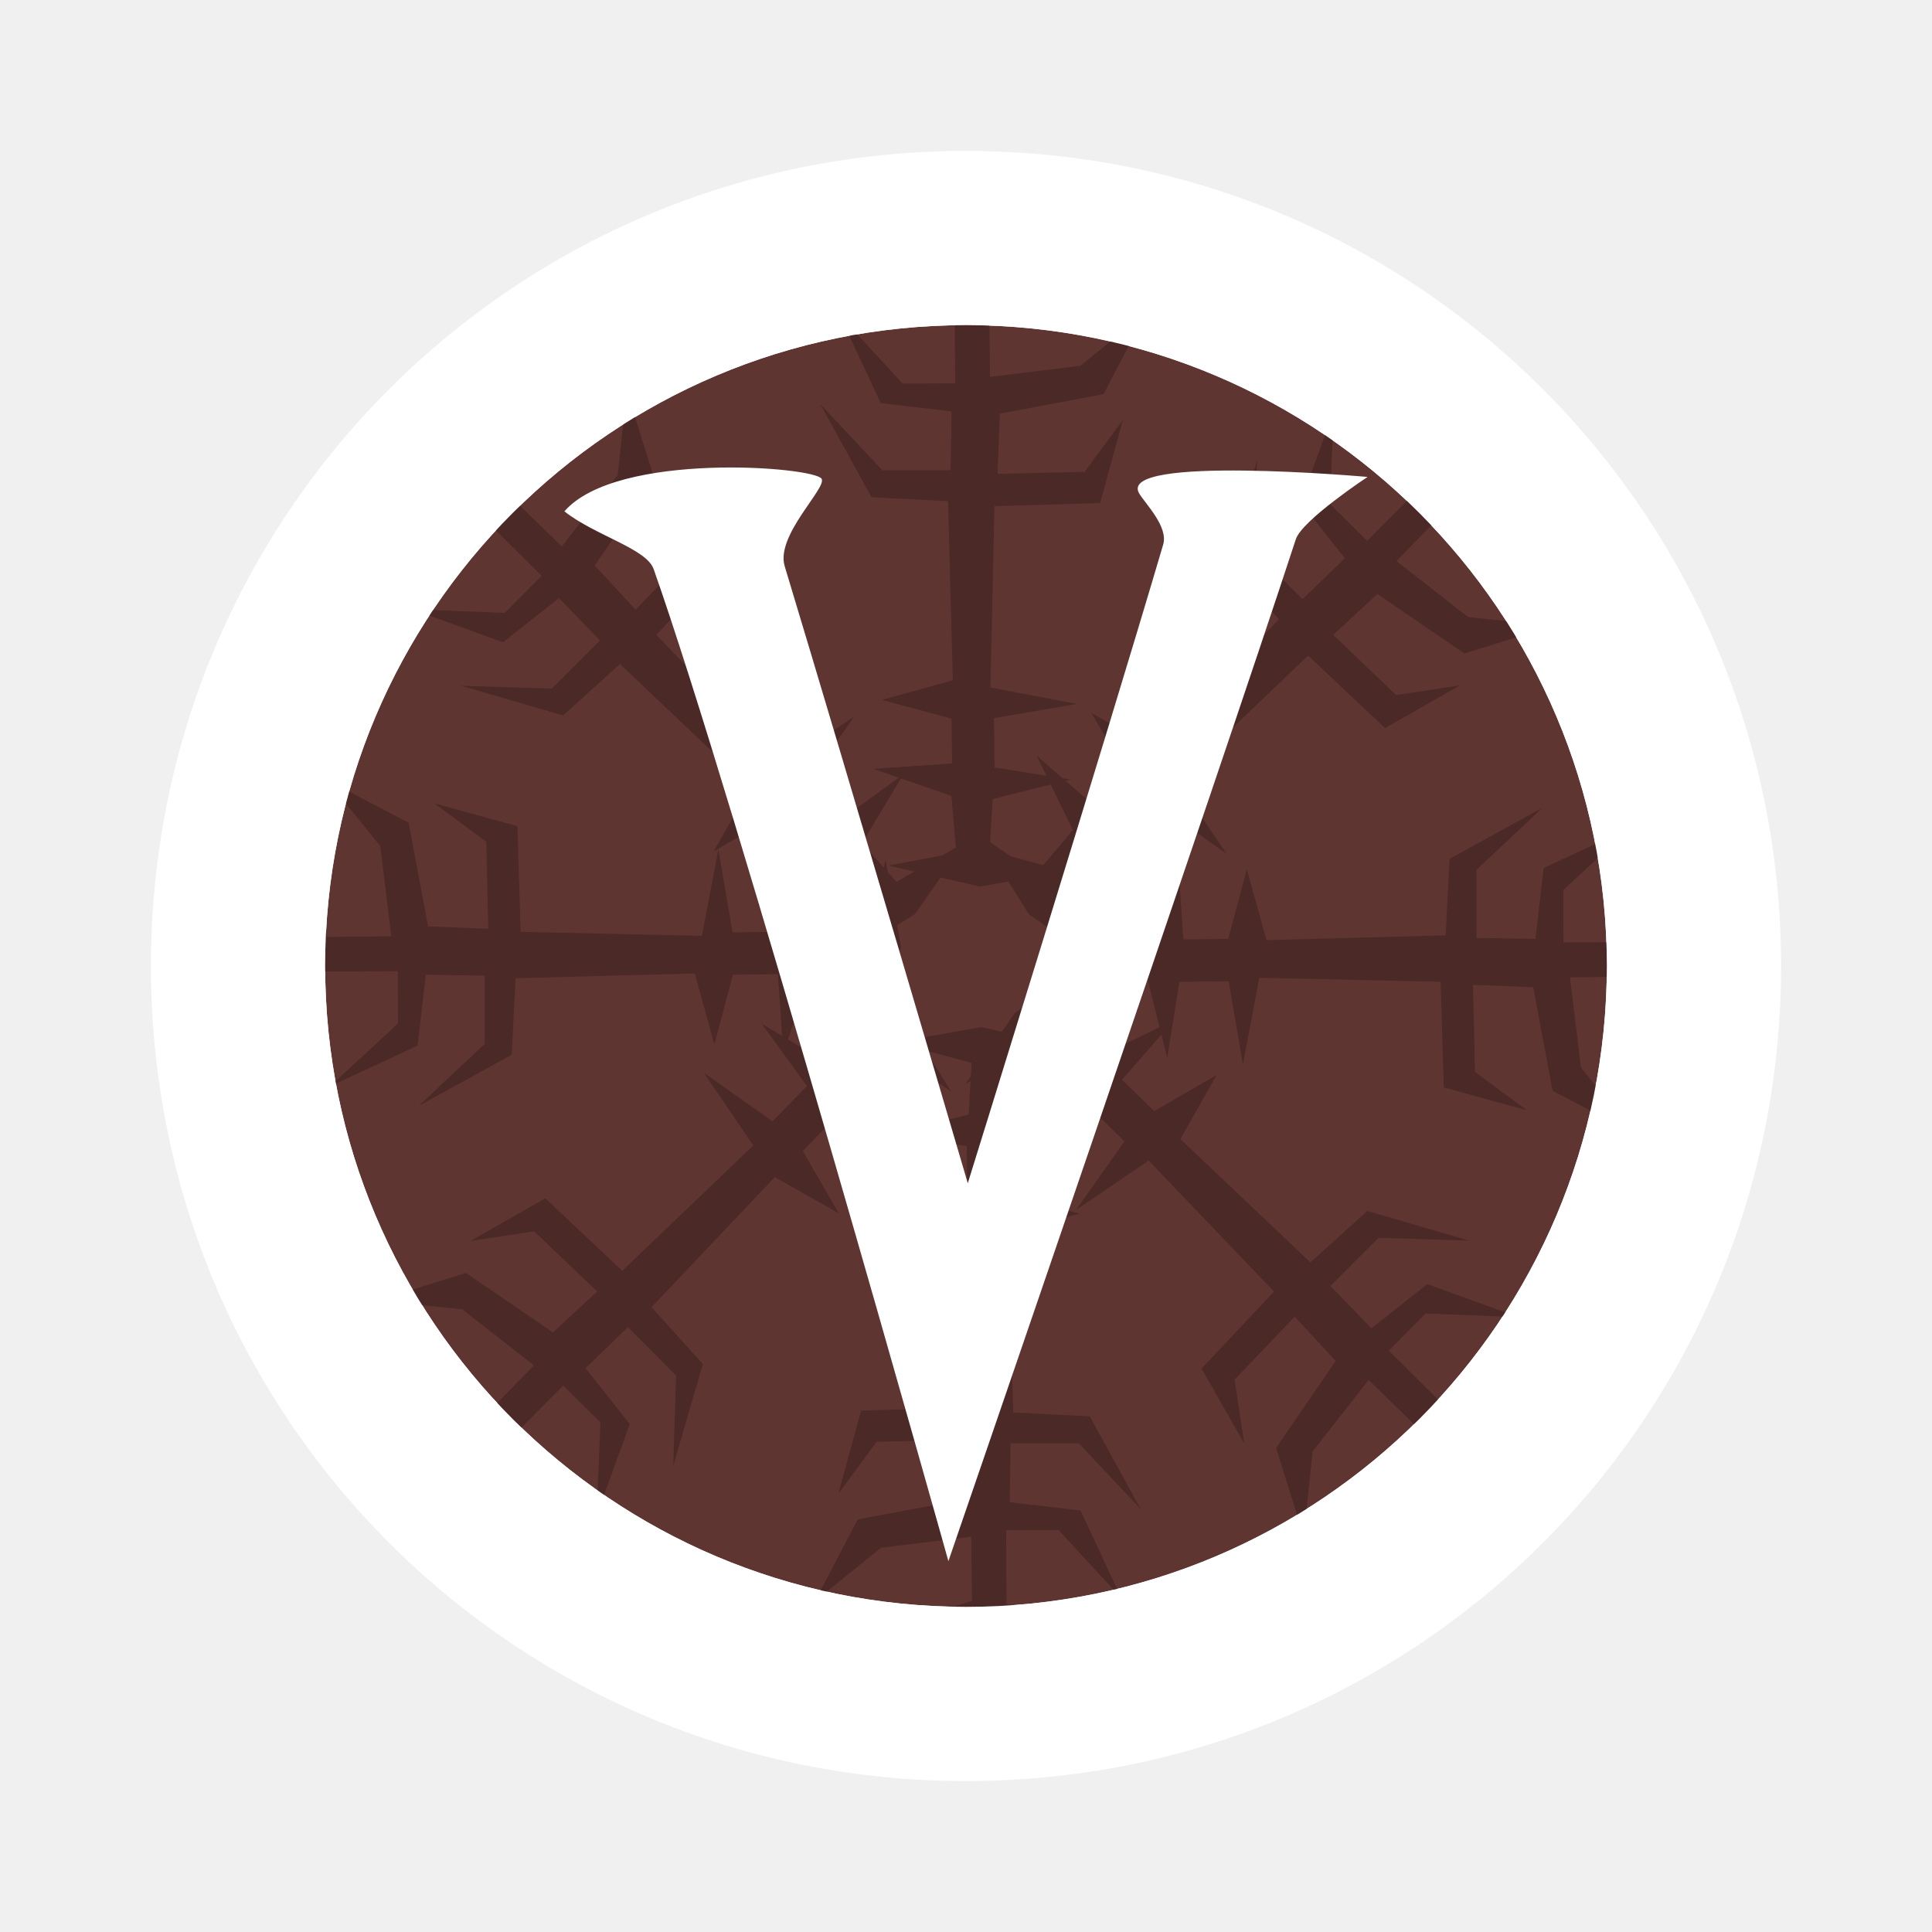
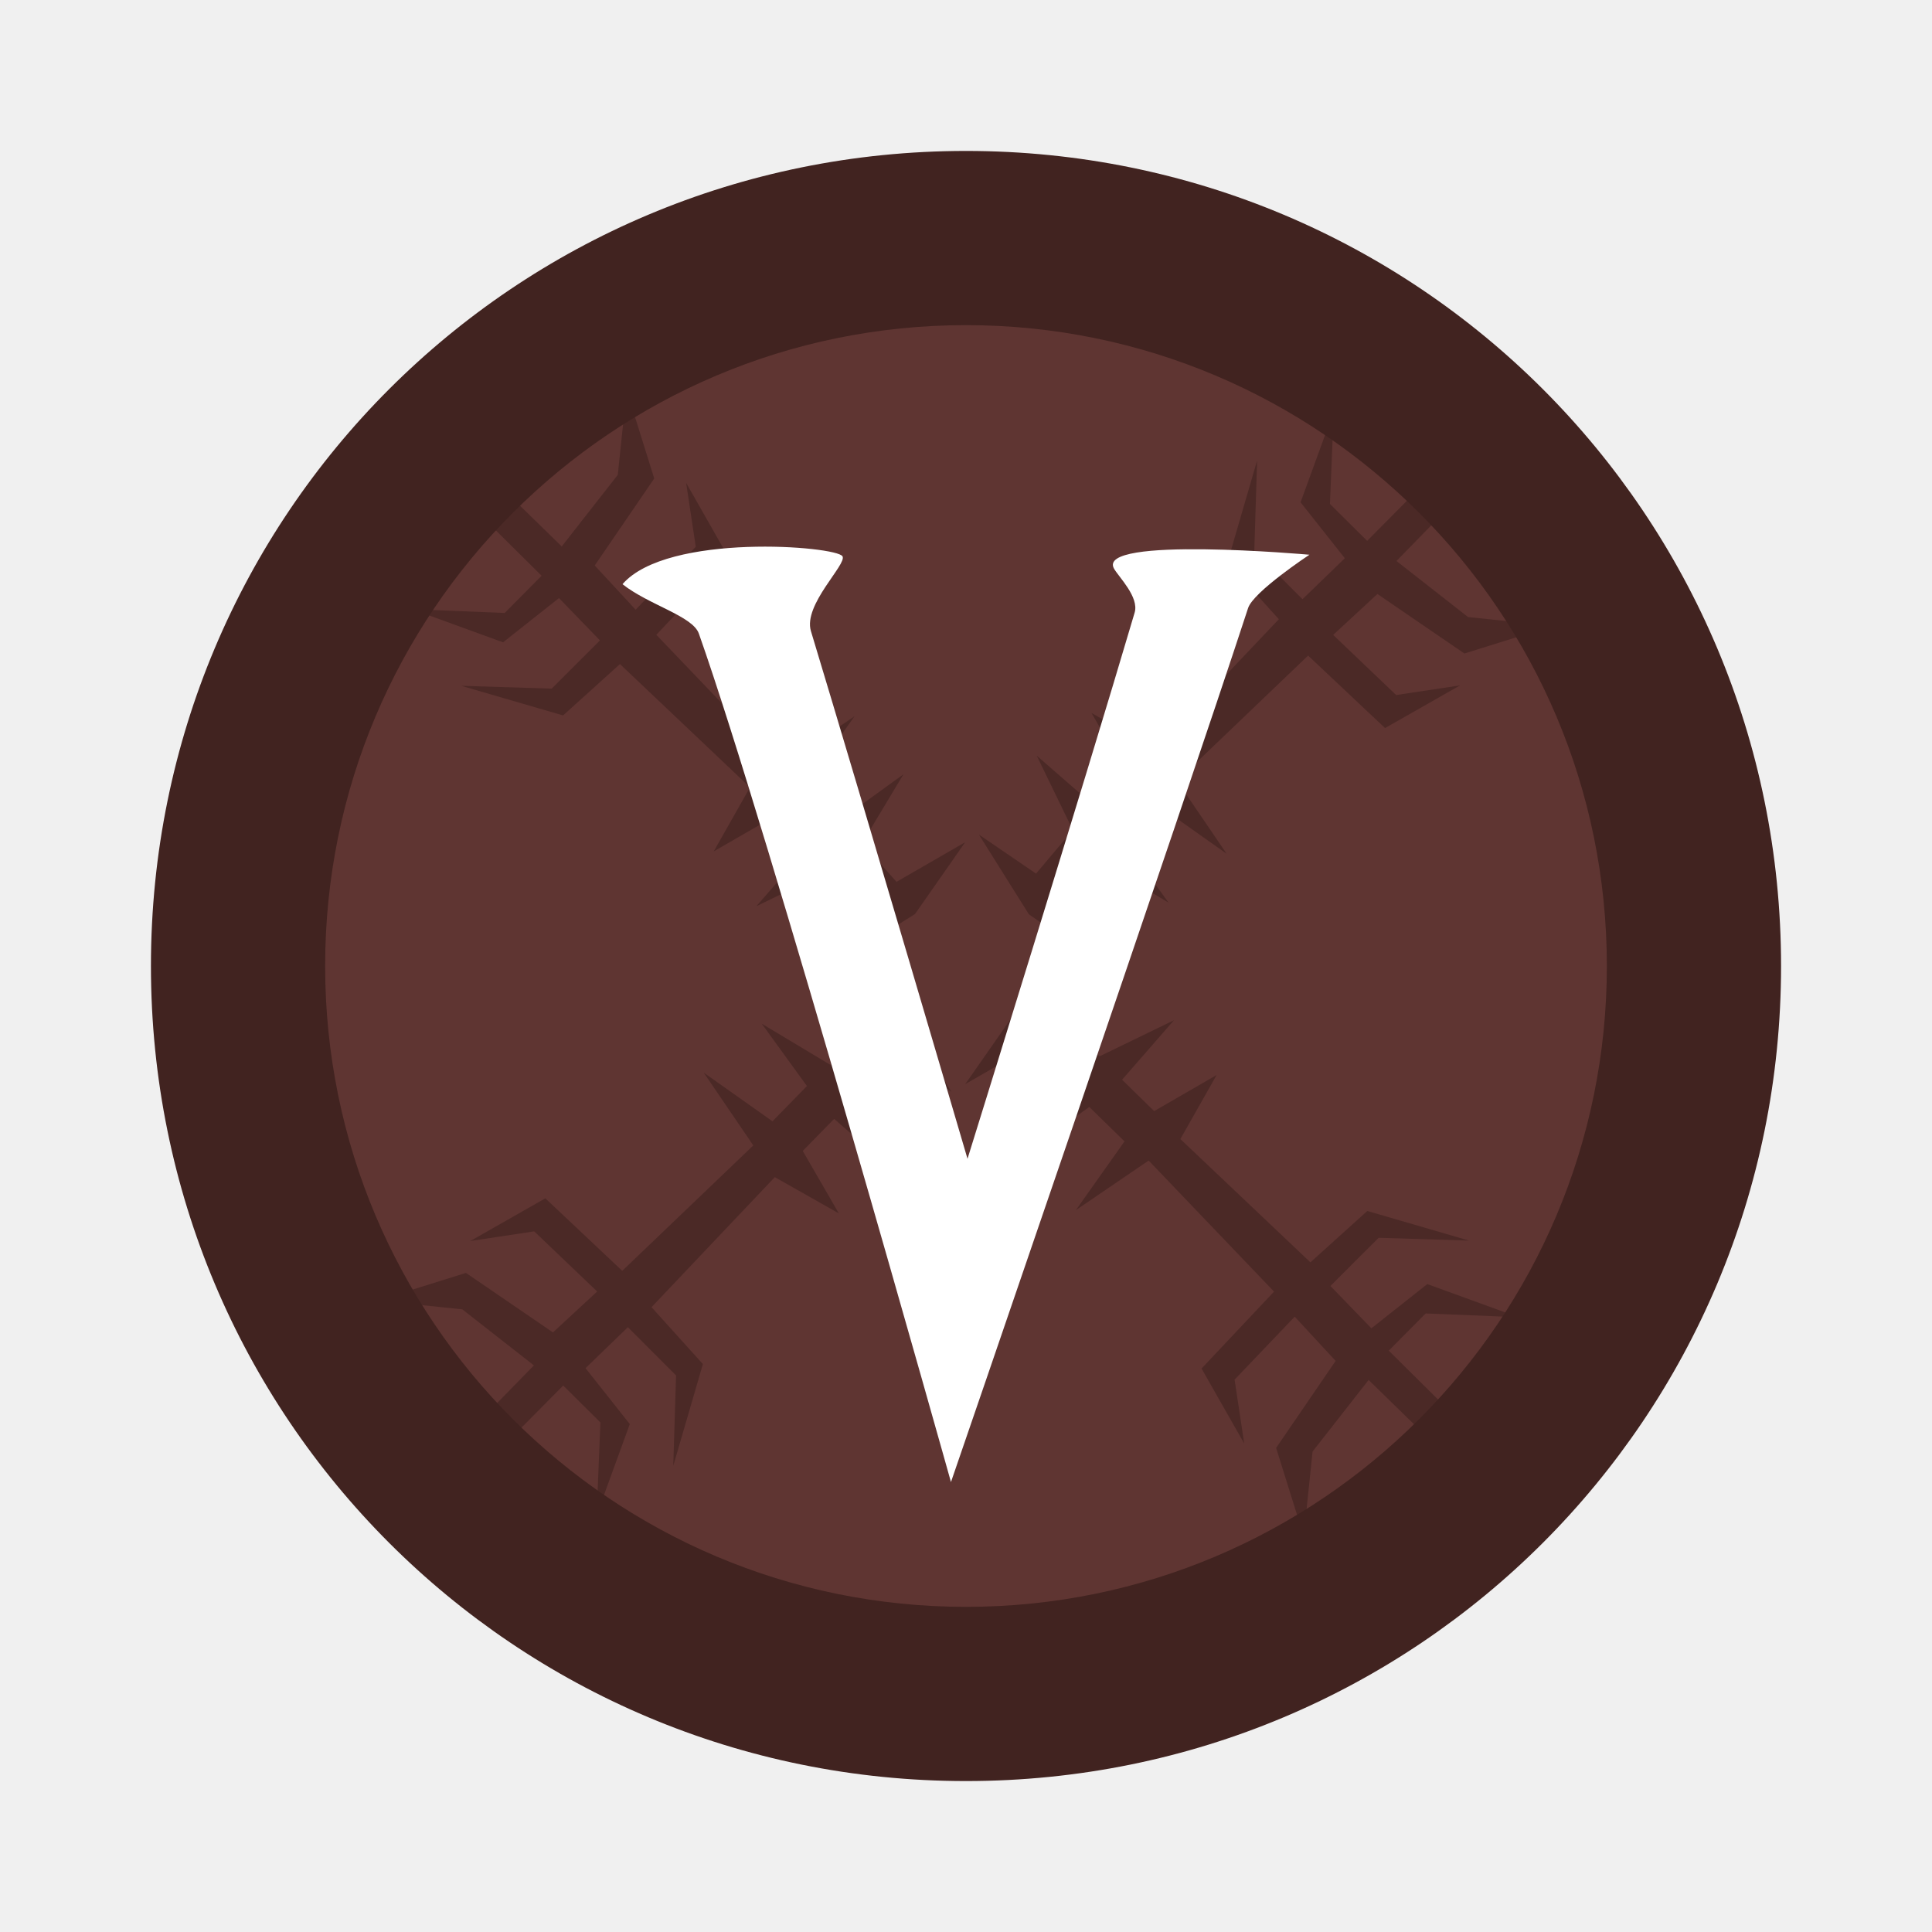
<svg xmlns="http://www.w3.org/2000/svg" width="64" height="64" version="1.1" id="svg10" xml:space="preserve">
  <defs id="defs14">
    <linearGradient id="linearGradient84653">
      <stop style="stop-color:#a72712;stop-opacity:1;" offset="0" id="stop84651" />
    </linearGradient>
  </defs>
-   <circle style="fill:#5f3532;fill-opacity:1;stroke:none;stroke-width:0.741;stroke-linecap:square;stroke-dasharray:none;stroke-opacity:1" id="path87736" cx="32" cy="32" r="21.228" />
+   <circle style="fill:#5f3532;fill-opacity:1;stroke:none;stroke-width:0.768;stroke-linecap:square;stroke-dasharray:none;stroke-opacity:1" id="path87736" cx="32" cy="32" r="21.992" />
  <g id="g3223" style="fill:#4b2926;fill-opacity:1">
    <g id="g87886" transform="rotate(45,31.97287,31.90727)" style="fill:#4b2926;fill-opacity:1">
      <g id="g306" style="fill:#4b2926;fill-opacity:1">
        <g id="g84984" style="fill:#4b2926;fill-opacity:1" transform="matrix(1.106849,0,0,1.106849,-3.163725,-3.55327)">
          <path style="fill:#4b2926;fill-opacity:1;stroke:none;stroke-width:1.411px;stroke-linecap:butt;stroke-linejoin:miter;stroke-opacity:1" d="m 33.847,32.016 0.458,2.581 0.615,-2.291 1.546,0.09 0.583,2.333 0.363,-2.276 1.475,-0.017 0.426,2.485 0.491,-2.59 5.427,0.12 0.094,3.162 2.49,0.684 -1.556,-1.148 -0.06,-2.605 1.802,0.07 0.582,3.101 2.454,1.285 -1.606,-1.98 -0.329,-2.701 1.918,-0.023 1.108,3.552 2.272,1.131 -1.431,-1.779 -0.92,-2.688 3.239,-0.512 -3.211,-0.679 0.627,-2.561 1.926,-1.183 -2.61,0.774 -0.91,2.912 -2.202,0.01 -0.006,-1.569 2.043,-1.883 -2.63,1.227 -0.247,2.12 -1.763,-0.029 0.001,-2.041 1.973,-1.854 -2.781,1.527 -0.117,2.291 -5.361,0.143 -0.588,-2.123 -0.558,2.086 -1.343,0.015 -0.161,-2.358 -0.811,2.339 -1.7,0.143 -0.383,-2.035 z" id="path84661-3" />
          <path style="fill:#4b2926;fill-opacity:1;stroke:none;stroke-width:1.411px;stroke-linecap:butt;stroke-linejoin:miter;stroke-opacity:1" d="m 32.057,29.654 2.581,-0.458 -2.291,-0.615 0.09,-1.546 2.333,-0.583 -2.276,-0.363 -0.017,-1.475 2.485,-0.426 -2.59,-0.491 0.12,-5.427 3.162,-0.094 0.684,-2.49 -1.148,1.556 -2.605,0.06 0.07,-1.802 3.101,-0.582 1.285,-2.454 -1.98,1.606 -2.701,0.329 -0.023,-1.918 3.552,-1.108 1.131,-2.272 -1.779,1.431 -2.688,0.92 -0.512,-3.239 -0.679,3.211 -2.561,-0.627 -1.183,-1.926 0.774,2.61 2.912,0.91 0.01,2.202 -1.569,0.006 -1.883,-2.043 1.227,2.63 2.12,0.247 -0.029,1.763 -2.041,-0.001 -1.854,-1.973 1.527,2.781 2.291,0.117 0.143,5.361 -2.123,0.588 2.086,0.558 0.015,1.343 -2.358,0.161 2.339,0.811 0.143,1.7 -2.035,0.383 z" id="path84661-3-7" />
        </g>
        <g id="g84984-0" style="fill:#4b2926;fill-opacity:1" transform="matrix(-1.106849,0,0,-1.106849,67.10946,67.36781)">
          <path style="fill:#4b2926;fill-opacity:1;stroke:none;stroke-width:1.411px;stroke-linecap:butt;stroke-linejoin:miter;stroke-opacity:1" d="m 33.847,32.016 0.458,2.581 0.615,-2.291 1.546,0.09 0.583,2.333 0.363,-2.276 1.475,-0.017 0.426,2.485 0.491,-2.59 5.427,0.12 0.094,3.162 2.49,0.684 -1.556,-1.148 -0.06,-2.605 1.802,0.07 0.582,3.101 2.454,1.285 -1.606,-1.98 -0.329,-2.701 1.918,-0.023 1.108,3.552 2.272,1.131 -1.431,-1.779 -0.92,-2.688 3.239,-0.512 -3.211,-0.679 0.627,-2.561 1.926,-1.183 -2.61,0.774 -0.91,2.912 -2.202,0.01 -0.006,-1.569 2.043,-1.883 -2.63,1.227 -0.247,2.12 -1.763,-0.029 0.001,-2.041 1.973,-1.854 -2.781,1.527 -0.117,2.291 -5.361,0.143 -0.588,-2.123 -0.558,2.086 -1.343,0.015 -0.161,-2.358 -0.811,2.339 -1.7,0.143 -0.383,-2.035 z" id="path84661-3-9" />
          <path style="fill:#4b2926;fill-opacity:1;stroke:none;stroke-width:1.411px;stroke-linecap:butt;stroke-linejoin:miter;stroke-opacity:1" d="m 32.057,29.654 2.581,-0.458 -2.291,-0.615 0.09,-1.546 2.333,-0.583 -2.276,-0.363 -0.017,-1.475 2.485,-0.426 -2.59,-0.491 0.12,-5.427 3.162,-0.094 0.684,-2.49 -1.148,1.556 -2.605,0.06 0.07,-1.802 3.101,-0.582 1.285,-2.454 -1.98,1.606 -2.701,0.329 -0.023,-1.918 3.552,-1.108 1.131,-2.272 -1.779,1.431 -2.688,0.92 -0.512,-3.239 -0.679,3.211 -2.561,-0.627 -1.183,-1.926 0.774,2.61 2.912,0.91 0.01,2.202 -1.569,0.006 -1.883,-2.043 1.227,2.63 2.12,0.247 -0.029,1.763 -2.041,-0.001 -1.854,-1.973 1.527,2.781 2.291,0.117 0.143,5.361 -2.123,0.588 2.086,0.558 0.015,1.343 -2.358,0.161 2.339,0.811 0.143,1.7 -2.035,0.383 z" id="path84661-3-7-3" />
        </g>
      </g>
    </g>
-     <g id="g87886-3" transform="rotate(90,32.3346,32.05705)" style="fill:#4b2926;fill-opacity:1">
-       <g id="g306-6" style="fill:#4b2926;fill-opacity:1">
-         <g id="g84984-7" style="fill:#4b2926;fill-opacity:1" transform="matrix(1.106849,0,0,1.106849,-3.163725,-3.55327)">
-           <path style="fill:#4b2926;fill-opacity:1;stroke:none;stroke-width:1.411px;stroke-linecap:butt;stroke-linejoin:miter;stroke-opacity:1" d="m 33.847,32.016 0.458,2.581 0.615,-2.291 1.546,0.09 0.583,2.333 0.363,-2.276 1.475,-0.017 0.426,2.485 0.491,-2.59 5.427,0.12 0.094,3.162 2.49,0.684 -1.556,-1.148 -0.06,-2.605 1.802,0.07 0.582,3.101 2.454,1.285 -1.606,-1.98 -0.329,-2.701 1.918,-0.023 1.108,3.552 2.272,1.131 -1.431,-1.779 -0.92,-2.688 3.239,-0.512 -3.211,-0.679 0.627,-2.561 1.926,-1.183 -2.61,0.774 -0.91,2.912 -2.202,0.01 -0.006,-1.569 2.043,-1.883 -2.63,1.227 -0.247,2.12 -1.763,-0.029 0.001,-2.041 1.973,-1.854 -2.781,1.527 -0.117,2.291 -5.361,0.143 -0.588,-2.123 -0.558,2.086 -1.343,0.015 -0.161,-2.358 -0.811,2.339 -1.7,0.143 -0.383,-2.035 z" id="path84661-3-5" />
-           <path style="fill:#4b2926;fill-opacity:1;stroke:none;stroke-width:1.411px;stroke-linecap:butt;stroke-linejoin:miter;stroke-opacity:1" d="m 32.057,29.654 2.581,-0.458 -2.291,-0.615 0.09,-1.546 2.333,-0.583 -2.276,-0.363 -0.017,-1.475 2.485,-0.426 -2.59,-0.491 0.12,-5.427 3.162,-0.094 0.684,-2.49 -1.148,1.556 -2.605,0.06 0.07,-1.802 3.101,-0.582 1.285,-2.454 -1.98,1.606 -2.701,0.329 -0.023,-1.918 3.552,-1.108 1.131,-2.272 -1.779,1.431 -2.688,0.92 -0.512,-3.239 -0.679,3.211 -2.561,-0.627 -1.183,-1.926 0.774,2.61 2.912,0.91 0.01,2.202 -1.569,0.006 -1.883,-2.043 1.227,2.63 2.12,0.247 -0.029,1.763 -2.041,-0.001 -1.854,-1.973 1.527,2.781 2.291,0.117 0.143,5.361 -2.123,0.588 2.086,0.558 0.015,1.343 -2.358,0.161 2.339,0.811 0.143,1.7 -2.035,0.383 z" id="path84661-3-7-35" />
-         </g>
-         <g id="g84984-0-6" style="fill:#4b2926;fill-opacity:1" transform="matrix(-1.106849,0,0,-1.106849,67.10946,67.36781)">
-           <path style="fill:#4b2926;fill-opacity:1;stroke:none;stroke-width:1.411px;stroke-linecap:butt;stroke-linejoin:miter;stroke-opacity:1" d="m 33.847,32.016 0.458,2.581 0.615,-2.291 1.546,0.09 0.583,2.333 0.363,-2.276 1.475,-0.017 0.426,2.485 0.491,-2.59 5.427,0.12 0.094,3.162 2.49,0.684 -1.556,-1.148 -0.06,-2.605 1.802,0.07 0.582,3.101 2.454,1.285 -1.606,-1.98 -0.329,-2.701 1.918,-0.023 1.108,3.552 2.272,1.131 -1.431,-1.779 -0.92,-2.688 3.239,-0.512 -3.211,-0.679 0.627,-2.561 1.926,-1.183 -2.61,0.774 -0.91,2.912 -2.202,0.01 -0.006,-1.569 2.043,-1.883 -2.63,1.227 -0.247,2.12 -1.763,-0.029 0.001,-2.041 1.973,-1.854 -2.781,1.527 -0.117,2.291 -5.361,0.143 -0.588,-2.123 -0.558,2.086 -1.343,0.015 -0.161,-2.358 -0.811,2.339 -1.7,0.143 -0.383,-2.035 z" id="path84661-3-9-2" />
-           <path style="fill:#4b2926;fill-opacity:1;stroke:none;stroke-width:1.411px;stroke-linecap:butt;stroke-linejoin:miter;stroke-opacity:1" d="m 32.057,29.654 2.581,-0.458 -2.291,-0.615 0.09,-1.546 2.333,-0.583 -2.276,-0.363 -0.017,-1.475 2.485,-0.426 -2.59,-0.491 0.12,-5.427 3.162,-0.094 0.684,-2.49 -1.148,1.556 -2.605,0.06 0.07,-1.802 3.101,-0.582 1.285,-2.454 -1.98,1.606 -2.701,0.329 -0.023,-1.918 3.552,-1.108 1.131,-2.272 -1.779,1.431 -2.688,0.92 -0.512,-3.239 -0.679,3.211 -2.561,-0.627 -1.183,-1.926 0.774,2.61 2.912,0.91 0.01,2.202 -1.569,0.006 -1.883,-2.043 1.227,2.63 2.12,0.247 -0.029,1.763 -2.041,-0.001 -1.854,-1.973 1.527,2.781 2.291,0.117 0.143,5.361 -2.123,0.588 2.086,0.558 0.015,1.343 -2.358,0.161 2.339,0.811 0.143,1.7 -2.035,0.383 z" id="path84661-3-7-3-9" />
-         </g>
-       </g>
-     </g>
  </g>
  <g stroke-width=".75" id="g8" />
-   <path style="fill:#ffffff;fill-opacity:1;stroke:none;stroke-width:0.777;stroke-linecap:butt;stroke-linejoin:miter;stroke-dasharray:none;stroke-opacity:1" d="m 18.697,16.939 c 1.737,-2.004 8.289,-1.478 8.52,-1.078 0.178,0.308 -1.532,1.876 -1.223,2.896 2.022,6.684 6.065,20.438 6.065,20.438 0,0 4.484,-14.405 6.473,-21.156 0.177,-0.6 -0.609,-1.37 -0.798,-1.698 -0.737,-1.283 7.568,-0.542 7.568,-0.542 0,0 -2.168,1.43 -2.376,2.064 -2.575,7.873 -11.509,33.852 -11.509,33.852 0,0 -7.076,-25.256 -9.765,-32.865 -0.239,-0.678 -1.934,-1.105 -2.956,-1.911 z" id="path55908" />
-   <path id="rect2" style="fill:#ffffff;fill-opacity:1;stroke:none;stroke-opacity:1" d="M 32,5 C 17.042,5 5,17.042 5,32 5,46.958 17.042,59 32,59 46.958,59 59,46.958 59,32 59,17.042 46.958,5 32,5 Z m 0,5.771 A 21.228,21.228 0 0 1 53.229,32 21.228,21.228 0 0 1 32,53.229 21.228,21.228 0 0 1 10.771,32 21.228,21.228 0 0 1 32,10.771 Z" />
+   <path style="fill:#ffffff;fill-opacity:1;stroke:none;stroke-width:0.665;stroke-linecap:butt;stroke-linejoin:miter;stroke-dasharray:none;stroke-opacity:1" d="m 20.622,19.351 c 1.486,-1.714 7.09,-1.264 7.287,-0.922 0.152,0.264 -1.31,1.605 -1.046,2.477 1.729,5.716 5.187,17.48 5.187,17.48 0,0 3.835,-12.32 5.537,-18.094 0.151,-0.513 -0.521,-1.172 -0.682,-1.452 -0.63,-1.097 6.472,-0.464 6.472,-0.464 0,0 -1.854,1.223 -2.032,1.766 -2.202,6.734 -9.843,28.953 -9.843,28.953 0,0 -6.052,-21.6 -8.352,-28.108 -0.205,-0.58 -1.654,-0.945 -2.528,-1.634 z" id="path55908" />
+   <path id="rect2" style="fill:#412320;fill-opacity:1;stroke:none;stroke-opacity:1" d="M 32,5 C 17.042,5 5,17.042 5,32 5,46.958 17.042,59 32,59 46.958,59 59,46.958 59,32 59,17.042 46.958,5 32,5 Z m 0,5.771 A 21.228,21.228 0 0 1 53.229,32 21.228,21.228 0 0 1 32,53.229 21.228,21.228 0 0 1 10.771,32 21.228,21.228 0 0 1 32,10.771 Z" />
</svg>
